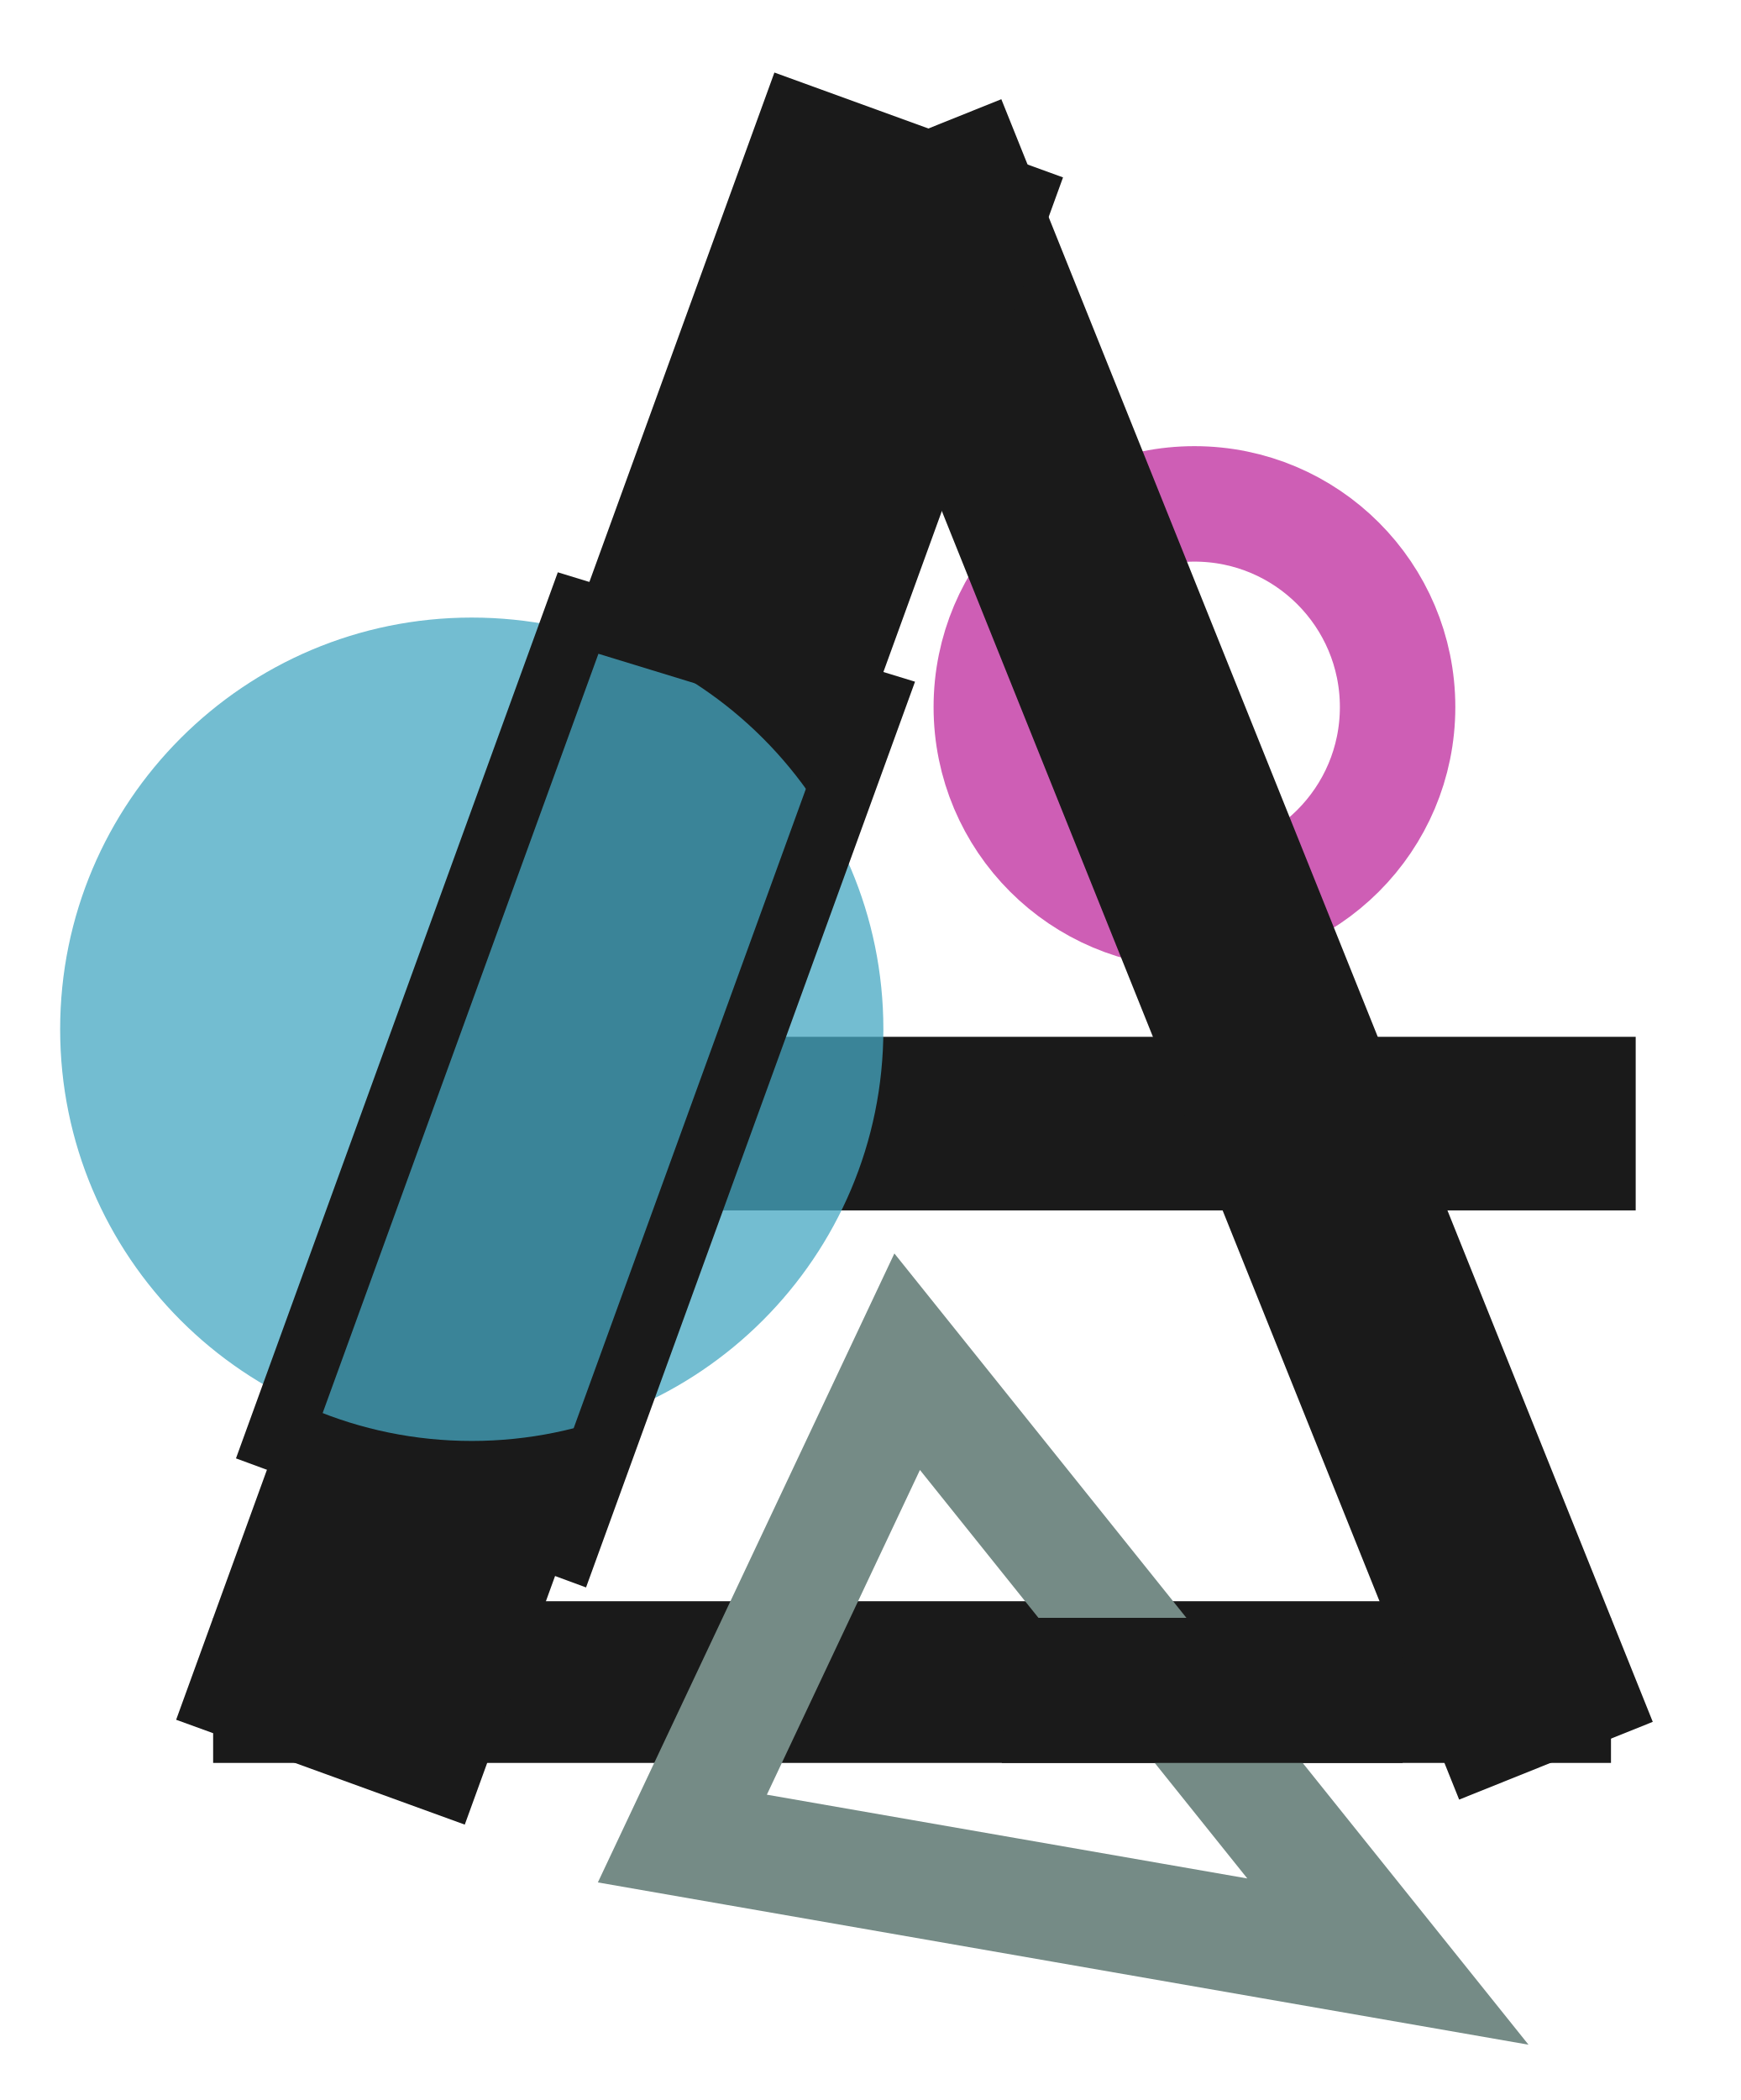
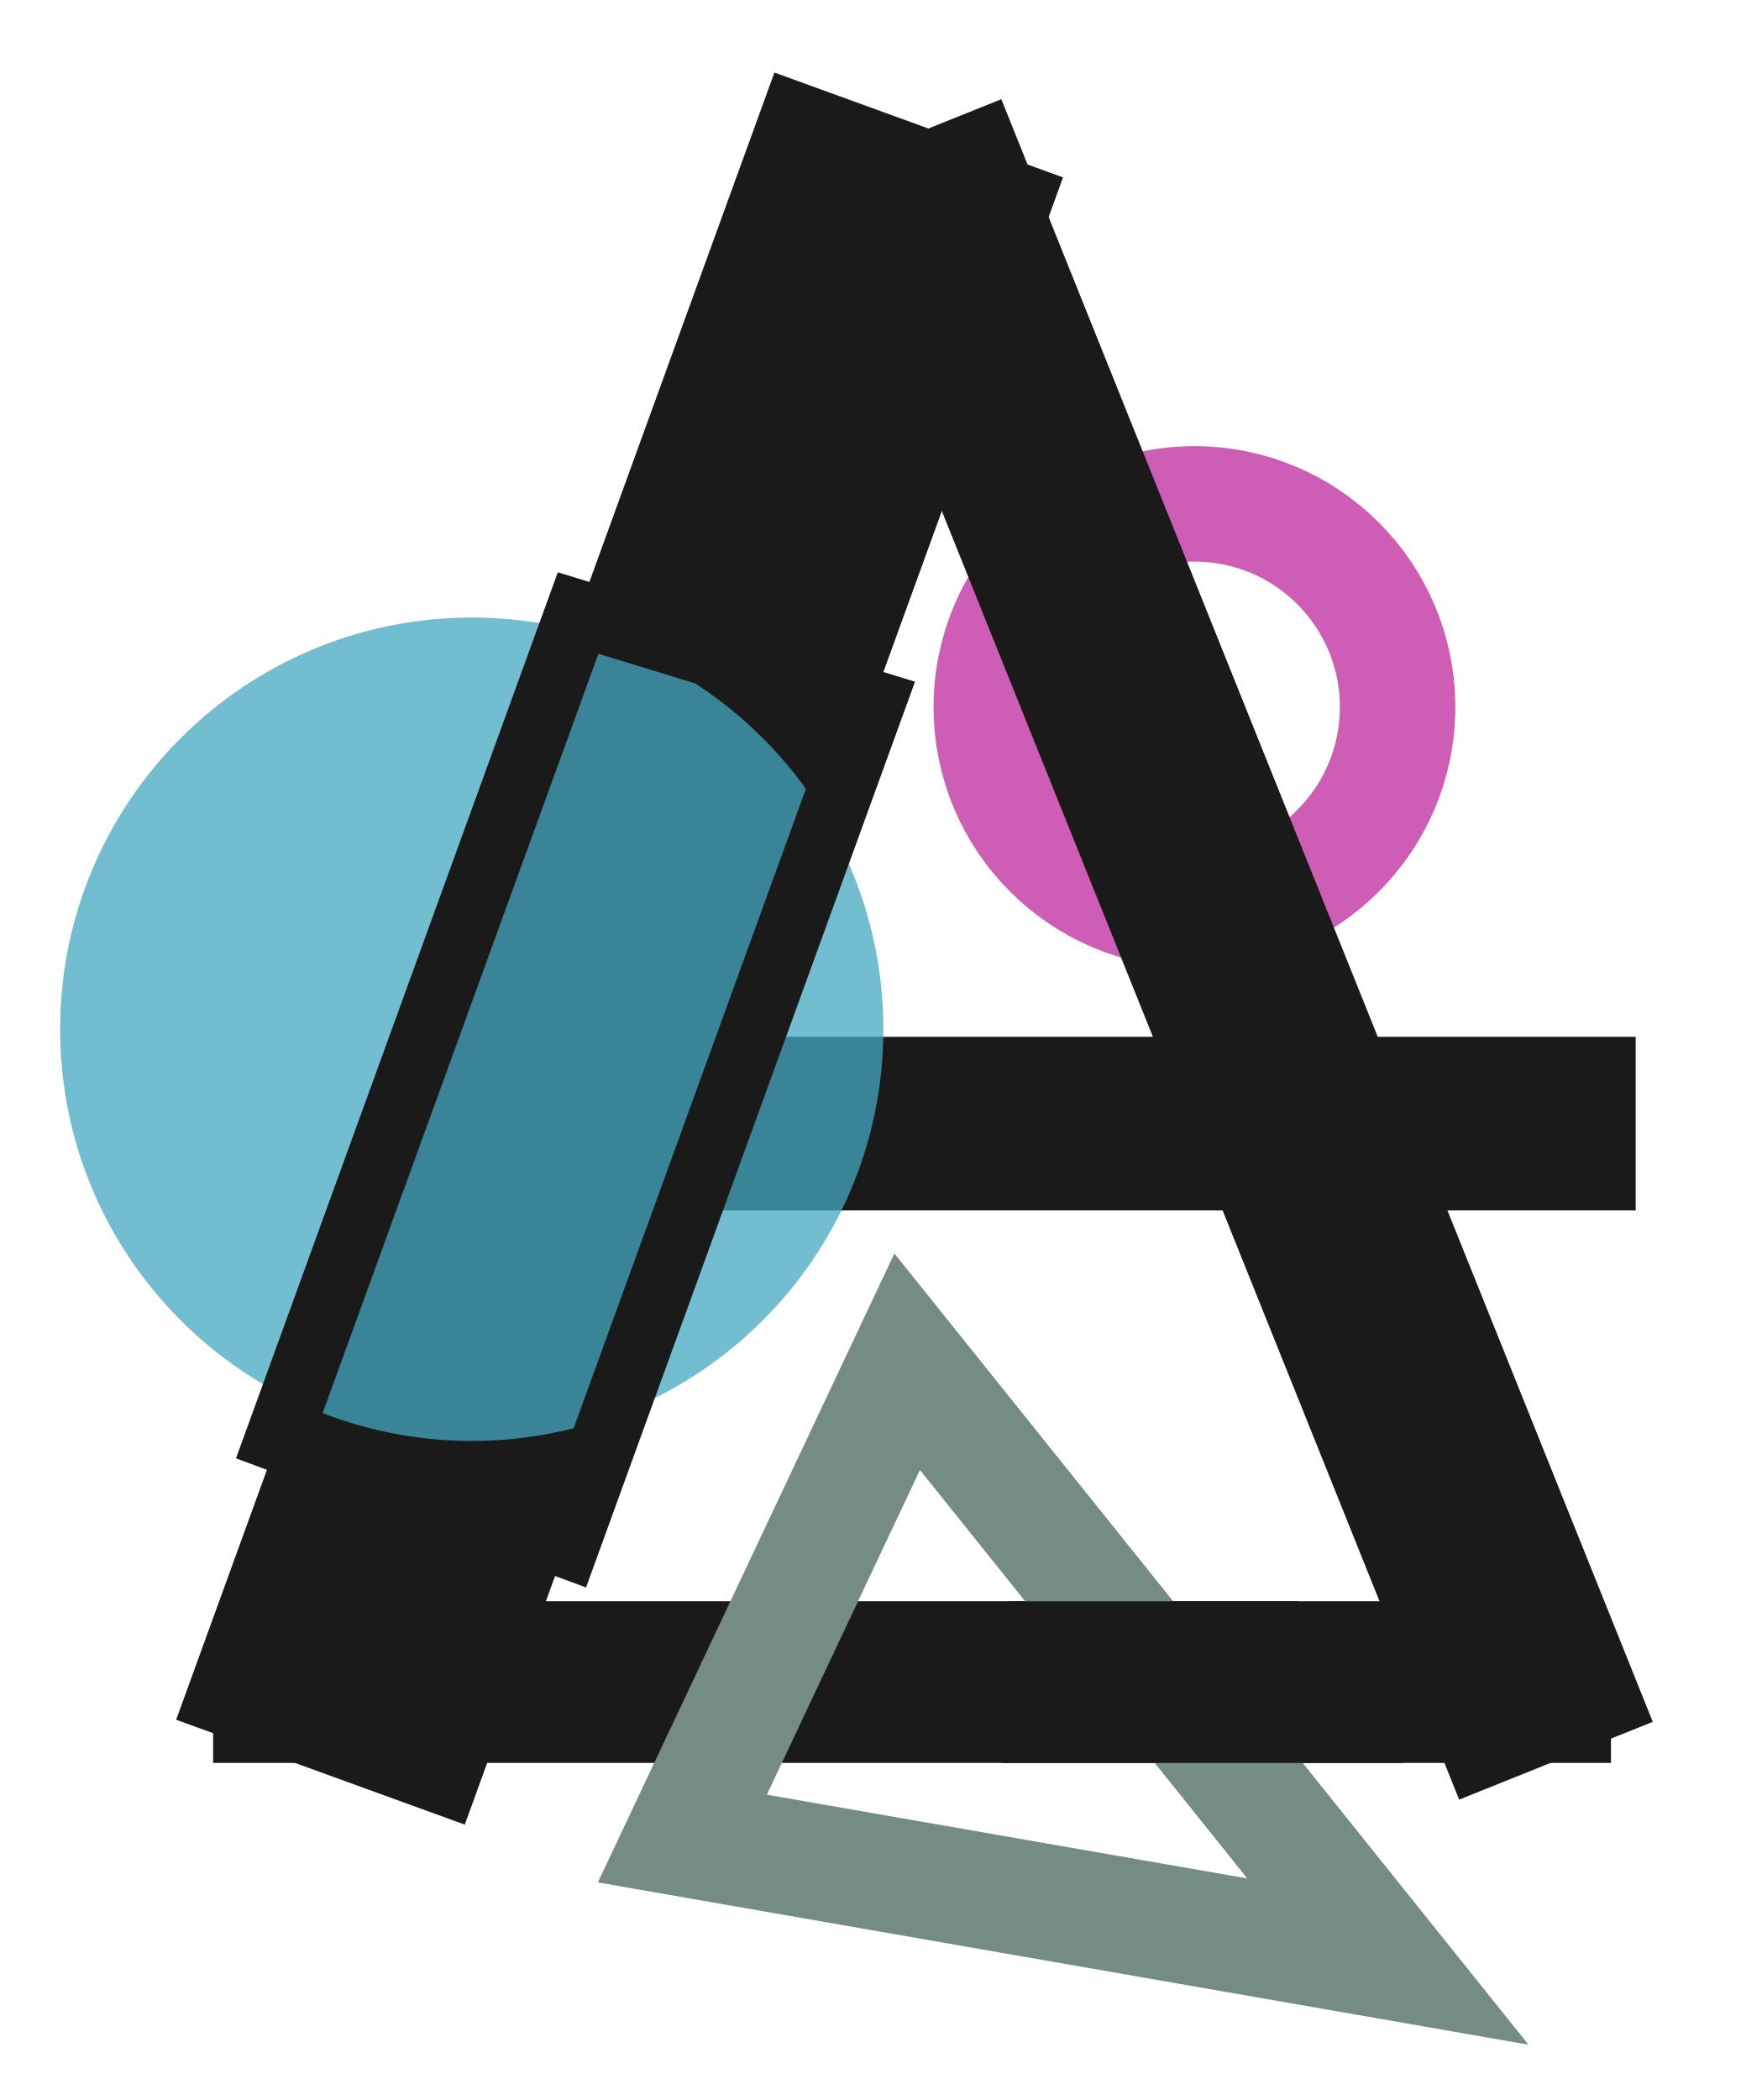
<svg xmlns="http://www.w3.org/2000/svg" width="263.877" height="318.237" viewBox="0 0 69.817 84.2" version="1.1" id="svg5" xml:space="preserve">
  <defs id="defs2" />
  <g id="layer1" transform="translate(-3793.568,-76.38161)">
    <rect style="opacity:1;fill:#1a1a1a;stroke:none;stroke-width:2.646;stroke-linecap:butt;stroke-linejoin:round;stroke-miterlimit:4.7;stroke-dasharray:none;fill-opacity:1" id="rect1" width="39.944" height="4.265" x="3811.986" y="140.583" />
    <g id="g57005" transform="matrix(1.429778,0,0,1.429778,3205.925,-48.75908)">
      <circle style="opacity:0.7;fill:none;stroke:#b91a95;stroke-width:3.238;stroke-dasharray:none;stroke-opacity:1" id="circle56987" cx="444.505" cy="107.353" r="5.698" />
      <rect style="fill:#1a1a1a;stroke-width:0.463;fill-opacity:1" id="rect56989" width="4.068" height="39.207" x="132.894" y="-456.188" transform="rotate(90)" />
      <rect style="fill:#1a1a1a;stroke-width:0.414;fill-opacity:1" id="rect56991" width="4.868" height="32.996" x="116.6" y="-456.881" transform="rotate(90)" />
      <rect style="fill:#1a1a1a;stroke-width:0.553;fill-opacity:1" id="rect56993" width="5.852" height="49.035" x="367.963" y="247.419" transform="rotate(-21.87773)" />
      <rect style="fill:#1a1a1a;stroke-width:0.704;fill-opacity:1" id="rect56995" width="8.613" height="49.146" x="437.298" y="-63.567" transform="rotate(19.96391)" />
      <circle style="opacity:0.75;fill:#44a7c1;stroke:none;stroke-width:0.966;fill-opacity:1" id="circle56997" cx="424.235" cy="116.388" r="11.545" />
      <path style="fill:none;stroke:#1a1a1a;stroke-width:1.851;stroke-linecap:butt;stroke-linejoin:miter;stroke-dasharray:none;stroke-opacity:1" d="m 426.638,106.312 -7.087,19.509 -0.745,2.051 8.082,2.979 1.364,-3.754 5.902,-16.247 1.311,-3.609 -8.247,-2.525 z" id="path56999" />
      <path style="fill:none;stroke:#758b86;stroke-width:3.238;stroke-linecap:butt;stroke-linejoin:miter;stroke-dasharray:none;stroke-opacity:1" d="m 436.447,125.711 -6.305,13.372 19.789,3.45 z" id="path57001" />
-       <path style="fill:#1a1a1a;stroke:none;stroke-width:0.435px;stroke-linecap:butt;stroke-linejoin:miter;stroke-opacity:1;fill-opacity:1" d="m 439.291,132.894 h 8.134 l 2.927,4.068 h -11.251 z" id="path57003" />
+       <path style="fill:#1a1a1a;fill-opacity:1;stroke:none;stroke-width:0.435px;stroke-linecap:butt;stroke-linejoin:miter;stroke-opacity:1" d="m 439.291,132.428 h 8.134 l 2.927,4.535 h -11.251 z" id="path57003" />
    </g>
  </g>
</svg>
